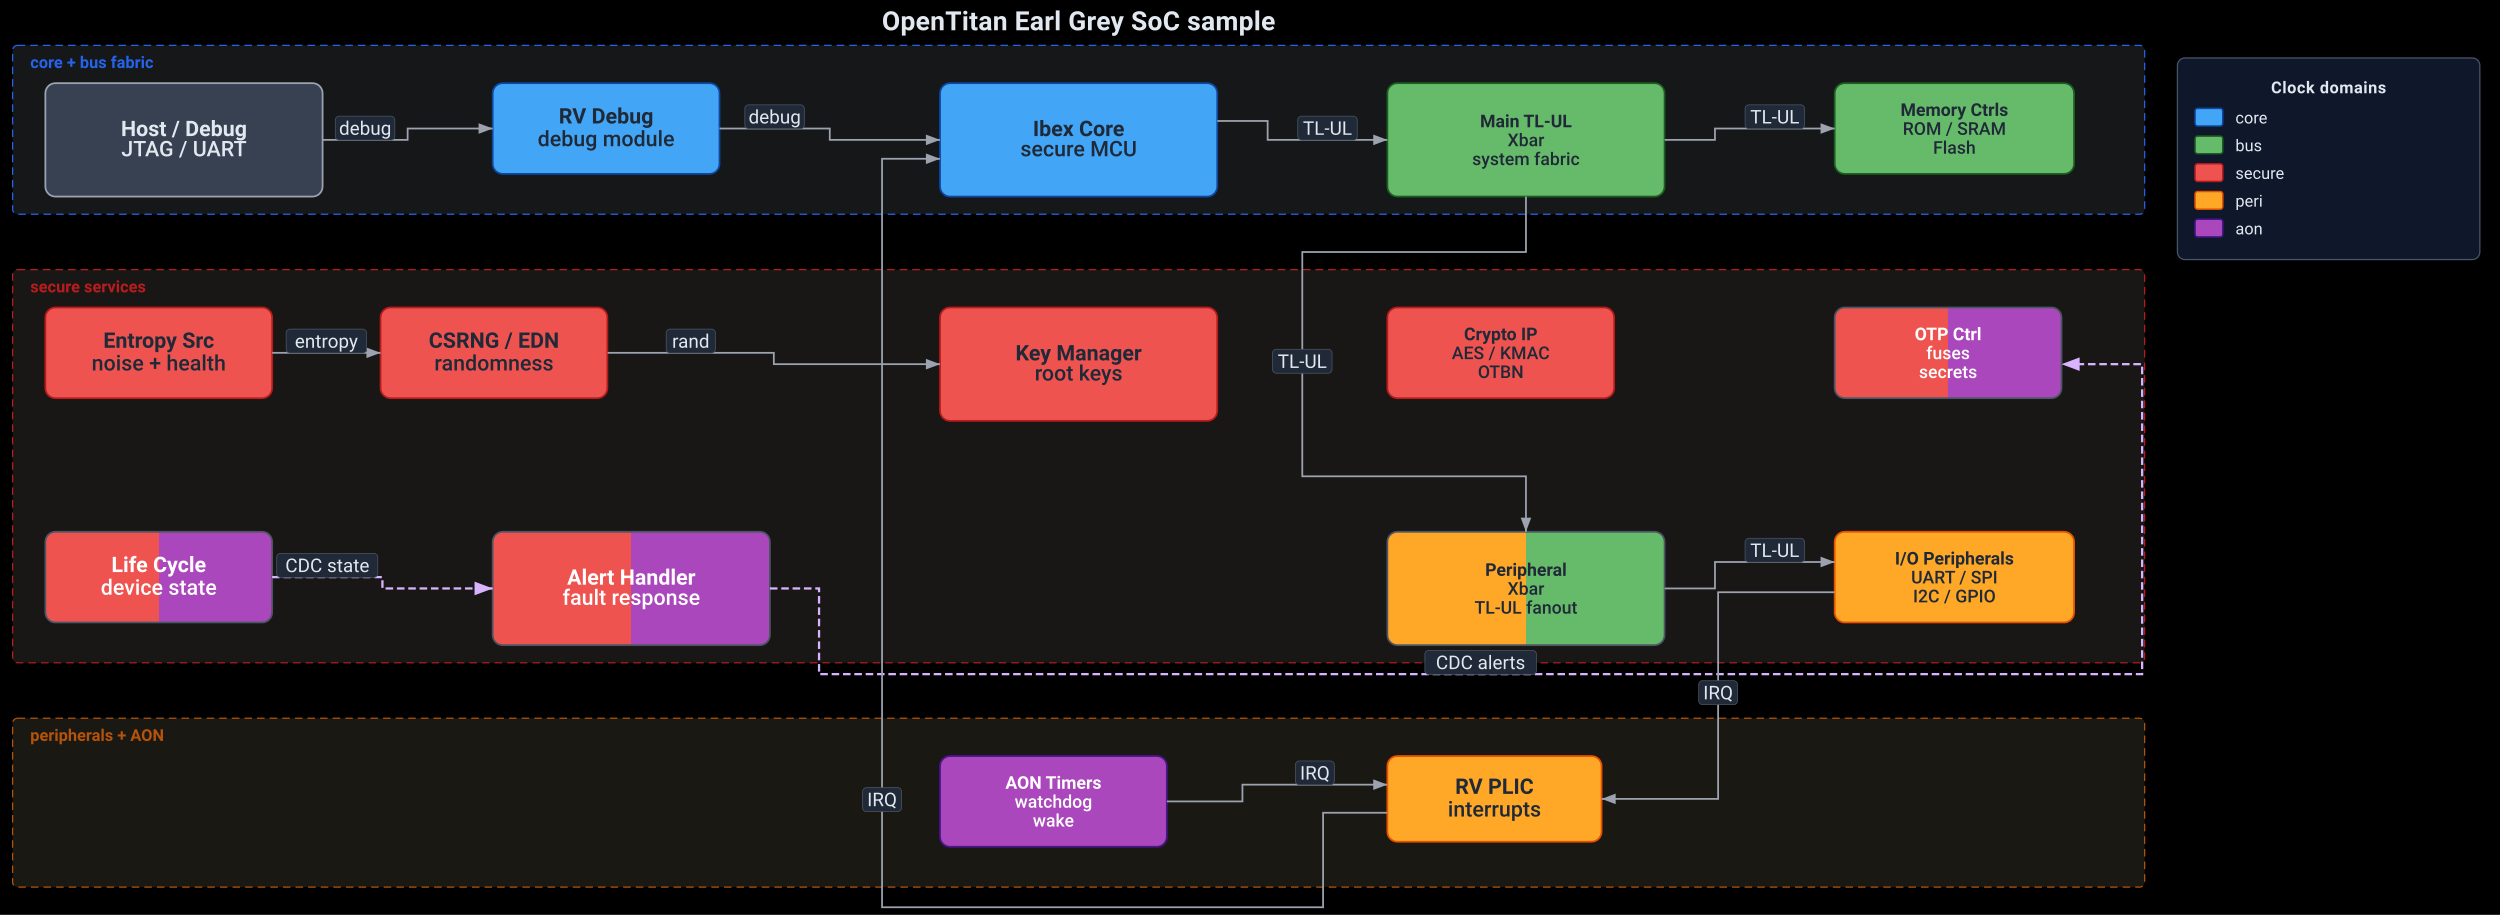
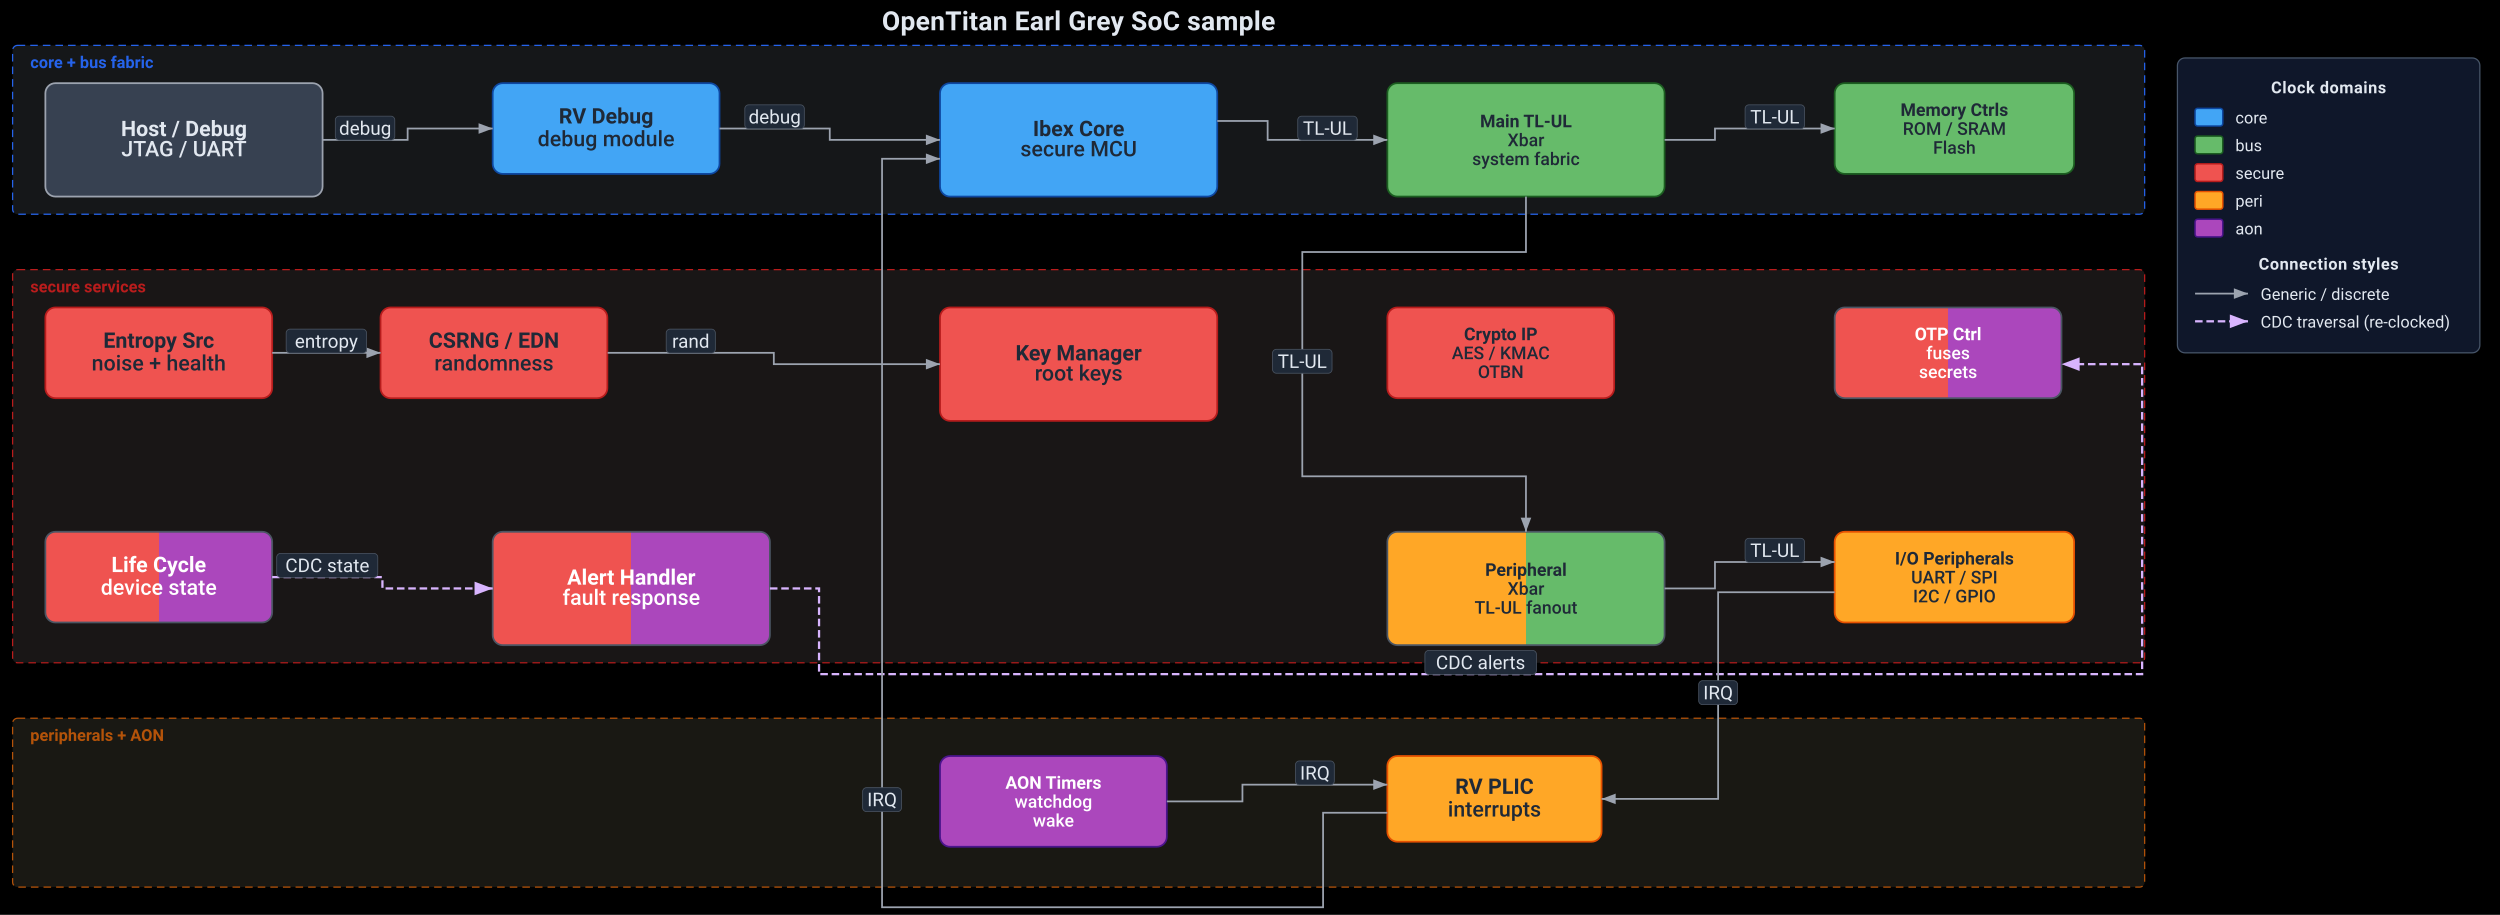
<svg xmlns="http://www.w3.org/2000/svg" width="1984" height="726" viewBox="0 0 1984 726" font-family="ui-sans-serif, system-ui, -apple-system, 'Segoe UI', Roboto, 'Helvetica Neue', Arial, sans-serif" style="background:#000000">
  <defs>
    <marker id="ah-solid" markerWidth="9" markerHeight="9" refX="8" refY="3" orient="auto">
      <path d="M0,0 L0,6 L8,3 z" fill="#e2e8f0" />
    </marker>
    <marker id="ah-thin" markerWidth="9" markerHeight="9" refX="8" refY="3" orient="auto">
      <path d="M0,0 L0,6 L8,3 z" fill="#9ca3af" />
    </marker>
    <marker id="ah-stream" markerWidth="9" markerHeight="9" refX="8" refY="3" orient="auto">
      <path d="M0,0 L0,6 L8,3 z" fill="#d9f99d" />
    </marker>
    <marker id="ah-axil" markerWidth="9" markerHeight="9" refX="8" refY="3" orient="auto">
      <path d="M0,0 L0,6 L8,3 z" fill="#93c5fd" />
    </marker>
    <marker id="ah-cdc" markerWidth="9" markerHeight="9" refX="8" refY="3" orient="auto">
      <path d="M0,0 L0,6 L8,3 z" fill="#d8b4fe" />
    </marker>
    <marker id="ah-open" markerWidth="9" markerHeight="9" refX="8" refY="3" orient="auto">
      <path d="M0.5,0.5 L0.5,5.5 L8,3 z" fill="#000000" stroke="#e2e8f0" stroke-width="1" />
    </marker>
    <linearGradient id="grad-otp_ctrl" x1="0%" y1="0%" x2="100%" y2="0%">
      <stop offset="50%" stop-color="#EF5350" />
      <stop offset="50%" stop-color="#AB47BC" />
    </linearGradient>
    <linearGradient id="grad-lc_ctrl" x1="0%" y1="0%" x2="100%" y2="0%">
      <stop offset="50%" stop-color="#EF5350" />
      <stop offset="50%" stop-color="#AB47BC" />
    </linearGradient>
    <linearGradient id="grad-alert_handler" x1="0%" y1="0%" x2="100%" y2="0%">
      <stop offset="50%" stop-color="#EF5350" />
      <stop offset="50%" stop-color="#AB47BC" />
    </linearGradient>
    <linearGradient id="grad-xbar_peri" x1="0%" y1="0%" x2="100%" y2="0%">
      <stop offset="50%" stop-color="#FFA726" />
      <stop offset="50%" stop-color="#66BB6A" />
    </linearGradient>
  </defs>
  <rect width="1984" height="726" fill="#000000" id="_canvas_bg" />
  <text x="856.0" y="24" text-anchor="middle" font-size="21" font-weight="600" fill="#e2e8f0" letter-spacing="0.2">OpenTitan Earl Grey SoC sample</text>
  <rect id="band_core_bus" x="10" y="36" width="1692" height="134" fill="#DBEAFE" fill-opacity="0.1" stroke="#2563EB" stroke-width="1" stroke-dasharray="6,4" rx="4" />
  <text x="24" y="54" font-size="13" font-weight="700" fill="#2563EB">core + bus fabric</text>
  <rect id="band_secure_services" x="10" y="214" width="1692" height="312" fill="#FEE2E2" fill-opacity="0.1" stroke="#B91C1C" stroke-width="1" stroke-dasharray="6,4" rx="4" />
  <text x="24" y="232" font-size="13" font-weight="700" fill="#B91C1C">secure services</text>
  <rect id="band_peripheral_aon" x="10" y="570" width="1692" height="134" fill="#FEF3C7" fill-opacity="0.1" stroke="#B45309" stroke-width="1" stroke-dasharray="6,4" rx="4" />
  <text x="24" y="588" font-size="13" font-weight="700" fill="#B45309">peripherals + AON</text>
  <rect id="host" x="36" y="66" width="220" height="90" fill="#374151" stroke="#9ca3af" stroke-width="1.4" rx="8" />
  <text x="146" y="108" text-anchor="middle" font-size="17" font-weight="600" fill="#e2e8f0">Host / Debug</text>
  <text x="146" y="124" text-anchor="middle" font-size="17" font-weight="500" fill="#e2e8f0">JTAG / UART</text>
  <rect id="rv_dm" x="391" y="66" width="180" height="72" fill="#42A5F5" stroke="#0D47A1" stroke-width="1.4" rx="8" />
  <text x="481" y="98" text-anchor="middle" font-size="17" font-weight="600" fill="#1f2937">RV Debug</text>
  <text x="481" y="116" text-anchor="middle" font-size="17" font-weight="500" fill="#1f2937">debug module</text>
  <rect id="ibex" x="746" y="66" width="220" height="90" fill="#42A5F5" stroke="#0D47A1" stroke-width="1.4" rx="8" />
  <text x="856" y="108" text-anchor="middle" font-size="17" font-weight="600" fill="#1f2937">Ibex Core</text>
  <text x="856" y="124" text-anchor="middle" font-size="17" font-weight="500" fill="#1f2937">secure MCU</text>
  <rect id="xbar_main" x="1101" y="66" width="220" height="90" fill="#66BB6A" stroke="#1B5E20" stroke-width="1.4" rx="8" />
  <text x="1211" y="101" text-anchor="middle" font-size="14" font-weight="600" fill="#1f2937">Main TL-UL</text>
  <text x="1211" y="116" text-anchor="middle" font-size="14" font-weight="500" fill="#1f2937">Xbar</text>
  <text x="1211" y="131" text-anchor="middle" font-size="14" font-weight="500" fill="#1f2937">system fabric</text>
  <rect id="mem_ctrls" x="1456" y="66" width="190" height="72" fill="#66BB6A" stroke="#1B5E20" stroke-width="1.4" rx="8" />
  <text x="1551" y="92" text-anchor="middle" font-size="14" font-weight="600" fill="#1f2937">Memory Ctrls</text>
  <text x="1551" y="107" text-anchor="middle" font-size="14" font-weight="500" fill="#1f2937">ROM / SRAM</text>
  <text x="1551" y="122" text-anchor="middle" font-size="14" font-weight="500" fill="#1f2937">Flash</text>
  <rect id="entropy" x="36" y="244" width="180" height="72" fill="#EF5350" stroke="#B71C1C" stroke-width="1.4" rx="8" />
  <text x="126" y="276" text-anchor="middle" font-size="17" font-weight="600" fill="#1f2937">Entropy Src</text>
  <text x="126" y="294" text-anchor="middle" font-size="17" font-weight="500" fill="#1f2937">noise + health</text>
  <rect id="csrng_edn" x="302" y="244" width="180" height="72" fill="#EF5350" stroke="#B71C1C" stroke-width="1.4" rx="8" />
  <text x="392" y="276" text-anchor="middle" font-size="17" font-weight="600" fill="#1f2937">CSRNG / EDN</text>
  <text x="392" y="294" text-anchor="middle" font-size="17" font-weight="500" fill="#1f2937">randomness</text>
  <rect id="keymgr" x="746" y="244" width="220" height="90" fill="#EF5350" stroke="#B71C1C" stroke-width="1.4" rx="8" />
  <text x="856" y="286" text-anchor="middle" font-size="17" font-weight="600" fill="#1f2937">Key Manager</text>
  <text x="856" y="302" text-anchor="middle" font-size="17" font-weight="500" fill="#1f2937">root keys</text>
  <rect id="crypto" x="1101" y="244" width="180" height="72" fill="#EF5350" stroke="#B71C1C" stroke-width="1.4" rx="8" />
  <text x="1191" y="270" text-anchor="middle" font-size="14" font-weight="600" fill="#1f2937">Crypto IP</text>
  <text x="1191" y="285" text-anchor="middle" font-size="14" font-weight="500" fill="#1f2937">AES / KMAC</text>
  <text x="1191" y="300" text-anchor="middle" font-size="14" font-weight="500" fill="#1f2937">OTBN</text>
  <rect id="otp_ctrl" x="1456" y="244" width="180" height="72" fill="url(#grad-otp_ctrl)" stroke="#4b5563" stroke-width="1.4" rx="8" />
  <text x="1546" y="270" text-anchor="middle" font-size="14" font-weight="600" fill="#ffffff">OTP Ctrl</text>
  <text x="1546" y="285" text-anchor="middle" font-size="14" font-weight="500" fill="#ffffff">fuses</text>
  <text x="1546" y="300" text-anchor="middle" font-size="14" font-weight="500" fill="#ffffff">secrets</text>
  <rect id="lc_ctrl" x="36" y="422" width="180" height="72" fill="url(#grad-lc_ctrl)" stroke="#4b5563" stroke-width="1.4" rx="8" />
  <text x="126" y="454" text-anchor="middle" font-size="17" font-weight="600" fill="#ffffff">Life Cycle</text>
  <text x="126" y="472" text-anchor="middle" font-size="17" font-weight="500" fill="#ffffff">device state</text>
  <rect id="alert_handler" x="391" y="422" width="220" height="90" fill="url(#grad-alert_handler)" stroke="#4b5563" stroke-width="1.4" rx="8" />
  <text x="501" y="464" text-anchor="middle" font-size="17" font-weight="600" fill="#ffffff">Alert Handler</text>
  <text x="501" y="480" text-anchor="middle" font-size="17" font-weight="500" fill="#ffffff">fault response</text>
  <rect id="xbar_peri" x="1101" y="422" width="220" height="90" fill="url(#grad-xbar_peri)" stroke="#4b5563" stroke-width="1.4" rx="8" />
  <text x="1211" y="457" text-anchor="middle" font-size="14" font-weight="600" fill="#1f2937">Peripheral</text>
  <text x="1211" y="472" text-anchor="middle" font-size="14" font-weight="500" fill="#1f2937">Xbar</text>
  <text x="1211" y="487" text-anchor="middle" font-size="14" font-weight="500" fill="#1f2937">TL-UL fanout</text>
  <rect id="peripherals" x="1456" y="422" width="190" height="72" fill="#FFA726" stroke="#E65100" stroke-width="1.4" rx="8" />
  <text x="1551" y="448" text-anchor="middle" font-size="14" font-weight="600" fill="#1f2937">I/O Peripherals</text>
  <text x="1551" y="463" text-anchor="middle" font-size="14" font-weight="500" fill="#1f2937">UART / SPI</text>
  <text x="1551" y="478" text-anchor="middle" font-size="14" font-weight="500" fill="#1f2937">I2C / GPIO</text>
  <rect id="aon_timer" x="746" y="600" width="180" height="72" fill="#AB47BC" stroke="#4A148C" stroke-width="1.4" rx="8" />
  <text x="836" y="626" text-anchor="middle" font-size="14" font-weight="600" fill="#ffffff">AON Timers</text>
  <text x="836" y="641" text-anchor="middle" font-size="14" font-weight="500" fill="#ffffff">watchdog</text>
  <text x="836" y="656" text-anchor="middle" font-size="14" font-weight="500" fill="#ffffff">wake</text>
  <rect id="rv_plic" x="1101" y="600" width="170" height="68" fill="#FFA726" stroke="#E65100" stroke-width="1.4" rx="8" />
  <text x="1186" y="630" text-anchor="middle" font-size="17" font-weight="600" fill="#1f2937">RV PLIC</text>
  <text x="1186" y="648" text-anchor="middle" font-size="17" font-weight="500" fill="#1f2937">interrupts</text>
  <path id="edge_host_to_rv_dm" d="M 256.0,111.0 L 323.5,111.0 L 323.5,102.0 L 391.0,102.0" stroke="#9ca3af" stroke-width="1.4" fill="none" marker-end="url(#ah-thin)" />
  <rect x="266.1" y="92.2" width="47.2" height="19.0" fill="#1f2937" stroke="#4b5563" stroke-width="0.6" rx="3" />
  <text x="289.8" y="107.0" text-anchor="middle" font-size="15" fill="#e2e8f0">debug</text>
  <path id="edge_rv_dm_to_ibex" d="M 571.0,102.0 L 658.5,102.0 L 658.5,111.0 L 746.0,111.0" stroke="#9ca3af" stroke-width="1.4" fill="none" marker-end="url(#ah-thin)" />
  <rect x="591.1" y="83.2" width="47.2" height="19.0" fill="#1f2937" stroke="#4b5563" stroke-width="0.6" rx="3" />
  <text x="614.8" y="98.0" text-anchor="middle" font-size="15" fill="#e2e8f0">debug</text>
  <path id="edge_ibex_to_xbar_main" d="M 966.0,96.0 L 1006.0,96.0 L 1006.0,111.0 L 1101.0,111.0" stroke="#9ca3af" stroke-width="1.4" fill="none" marker-end="url(#ah-thin)" />
  <rect x="1029.9" y="92.2" width="47.2" height="19.0" fill="#1f2937" stroke="#4b5563" stroke-width="0.6" rx="3" />
  <text x="1053.5" y="107.0" text-anchor="middle" font-size="15" fill="#e2e8f0">TL-UL</text>
  <path id="edge_xbar_main_to_mem_ctrls" d="M 1321.0,111.0 L 1361.0,111.0 L 1361.0,102.0 L 1456.0,102.0" stroke="#9ca3af" stroke-width="1.4" fill="none" marker-end="url(#ah-thin)" />
  <rect x="1384.9" y="83.2" width="47.2" height="19.0" fill="#1f2937" stroke="#4b5563" stroke-width="0.6" rx="3" />
  <text x="1408.5" y="98.0" text-anchor="middle" font-size="15" fill="#e2e8f0">TL-UL</text>
  <path id="edge_xbar_main_to_xbar_peri" d="M 1211.0,156.0 L 1211.0,200.0 L 1033.5,200.0 L 1033.5,378.0 L 1211.0,378.0 L 1211.0,422.0" stroke="#9ca3af" stroke-width="1.4" fill="none" marker-end="url(#ah-thin)" />
  <rect x="1009.9" y="277.2" width="47.2" height="19.0" fill="#1f2937" stroke="#4b5563" stroke-width="0.6" rx="3" />
  <text x="1033.5" y="292.0" text-anchor="middle" font-size="15" fill="#e2e8f0">TL-UL</text>
  <path id="edge_entropy_to_csrng_edn" d="M 216.0,280.0 L 302.0,280.0" stroke="#9ca3af" stroke-width="1.4" fill="none" marker-end="url(#ah-thin)" />
  <rect x="227.1" y="261.2" width="63.8" height="19.0" fill="#1f2937" stroke="#4b5563" stroke-width="0.6" rx="3" />
  <text x="259.0" y="276.0" text-anchor="middle" font-size="15" fill="#e2e8f0">entropy</text>
  <path id="edge_csrng_edn_to_keymgr" d="M 482.2,280.0 L 614.1,280.0 L 614.1,289.0 L 746.0,289.0" stroke="#9ca3af" stroke-width="1.4" fill="none" marker-end="url(#ah-thin)" />
  <rect x="528.7" y="261.2" width="39.0" height="19.0" fill="#1f2937" stroke="#4b5563" stroke-width="0.6" rx="3" />
  <text x="548.2" y="276.0" text-anchor="middle" font-size="15" fill="#e2e8f0">rand</text>
  <path id="edge_lc_ctrl_to_alert_handler" d="M 216.0,458.0 L 303.5,458.0 L 303.5,467.0 L 391.0,467.0" stroke="#d8b4fe" stroke-width="1.8" fill="none" marker-end="url(#ah-cdc)" stroke-dasharray="6,3" />
  <rect x="219.6" y="439.2" width="80.2" height="19.0" fill="#1f2937" stroke="#4b5563" stroke-width="0.6" rx="3" />
  <text x="259.8" y="454.0" text-anchor="middle" font-size="15" fill="#e2e8f0">CDC state</text>
  <path id="edge_alert_handler_to_otp_ctrl" d="M 611.0,467.0 L 650.0,467.0 L 650.0,535.0 L 1700.0,535.0 L 1700.0,289.0 L 1636.0,289.0" stroke="#d8b4fe" stroke-width="1.8" fill="none" marker-end="url(#ah-cdc)" stroke-dasharray="6,3" />
  <rect x="1130.8" y="516.2" width="88.5" height="19.0" fill="#1f2937" stroke="#4b5563" stroke-width="0.6" rx="3" />
  <text x="1175.0" y="531.0" text-anchor="middle" font-size="15" fill="#e2e8f0">CDC alerts</text>
  <path id="edge_xbar_peri_to_peripherals" d="M 1321.0,467.0 L 1361.0,467.0 L 1361.0,446.0 L 1456.0,446.0" stroke="#9ca3af" stroke-width="1.4" fill="none" marker-end="url(#ah-thin)" />
  <rect x="1384.9" y="427.2" width="47.2" height="19.0" fill="#1f2937" stroke="#4b5563" stroke-width="0.6" rx="3" />
  <text x="1408.5" y="442.0" text-anchor="middle" font-size="15" fill="#e2e8f0">TL-UL</text>
  <path id="edge_peripherals_to_rv_plic" d="M 1456.0,470.0 L 1363.5,470.0 L 1363.5,634.0 L 1271.0,634.0" stroke="#9ca3af" stroke-width="1.4" fill="none" marker-end="url(#ah-thin)" />
  <rect x="1348.1" y="540.2" width="30.8" height="19.0" fill="#1f2937" stroke="#4b5563" stroke-width="0.6" rx="3" />
  <text x="1363.5" y="555.0" text-anchor="middle" font-size="15" fill="#e2e8f0">IRQ</text>
  <path id="edge_aon_timer_to_rv_plic" d="M 926.0,636.0 L 986.0,636.0 L 986.0,622.7 L 1101.0,622.7" stroke="#9ca3af" stroke-width="1.4" fill="none" marker-end="url(#ah-thin)" />
  <rect x="1028.1" y="603.9" width="30.8" height="19.0" fill="#1f2937" stroke="#4b5563" stroke-width="0.6" rx="3" />
  <text x="1043.5" y="618.7" text-anchor="middle" font-size="15" fill="#e2e8f0">IRQ</text>
  <path id="edge_rv_plic_to_ibex" d="M 1101.0,645.0 L 1050.0,645.0 L 1050.0,720.0 L 700.0,720.0 L 700.0,126.0 L 746.0,126.0" stroke="#9ca3af" stroke-width="1.4" fill="none" marker-end="url(#ah-thin)" />
  <rect x="684.6" y="625.1" width="30.8" height="19.0" fill="#1f2937" stroke="#4b5563" stroke-width="0.6" rx="3" />
  <text x="700.0" y="639.8" text-anchor="middle" font-size="15" fill="#e2e8f0">IRQ</text>
-   <rect id="legend_card" x="1728" y="46" width="240" height="160" fill="#0f172a" stroke="#475569" stroke-width="1" rx="6" />
+   <rect id="legend_card" x="1728" y="46" width="240" height="234" fill="#0f172a" stroke="#475569" stroke-width="1" rx="6" />
  <text x="1848" y="74" text-anchor="middle" font-size="13" font-weight="700" fill="#e2e8f0" letter-spacing="0.4">Clock domains</text>
  <rect x="1742" y="86" width="22" height="14" fill="#42A5F5" stroke="#0D47A1" stroke-width="1.2" rx="2" />
  <text x="1774" y="98" font-size="13" fill="#e2e8f0">core</text>
  <rect x="1742" y="108" width="22" height="14" fill="#66BB6A" stroke="#1B5E20" stroke-width="1.2" rx="2" />
  <text x="1774" y="120" font-size="13" fill="#e2e8f0">bus</text>
  <rect x="1742" y="130" width="22" height="14" fill="#EF5350" stroke="#B71C1C" stroke-width="1.2" rx="2" />
  <text x="1774" y="142" font-size="13" fill="#e2e8f0">secure</text>
  <rect x="1742" y="152" width="22" height="14" fill="#FFA726" stroke="#E65100" stroke-width="1.2" rx="2" />
  <text x="1774" y="164" font-size="13" fill="#e2e8f0">peri</text>
  <rect x="1742" y="174" width="22" height="14" fill="#AB47BC" stroke="#4A148C" stroke-width="1.2" rx="2" />
  <text x="1774" y="186" font-size="13" fill="#e2e8f0">aon</text>
+   <text x="1848" y="214" text-anchor="middle" font-size="13" font-weight="700" fill="#e2e8f0" letter-spacing="0.4">Connection styles</text>
+   <path id="legend-arrow-generic" d="M 1742,233.0 L 1784,233.0" stroke="#9ca3af" stroke-width="1.4" fill="none" marker-end="url(#ah-thin)" />
+   <text x="1794" y="238" font-size="13" fill="#e2e8f0">Generic / discrete</text>
+   <path id="legend-arrow-cdc" d="M 1742,255.0 L 1784,255.0" stroke="#d8b4fe" stroke-width="1.8" fill="none" marker-end="url(#ah-cdc)" stroke-dasharray="6,3" />
+   <text x="1794" y="260" font-size="13" fill="#e2e8f0">CDC traversal (re-clocked)</text>
</svg>
